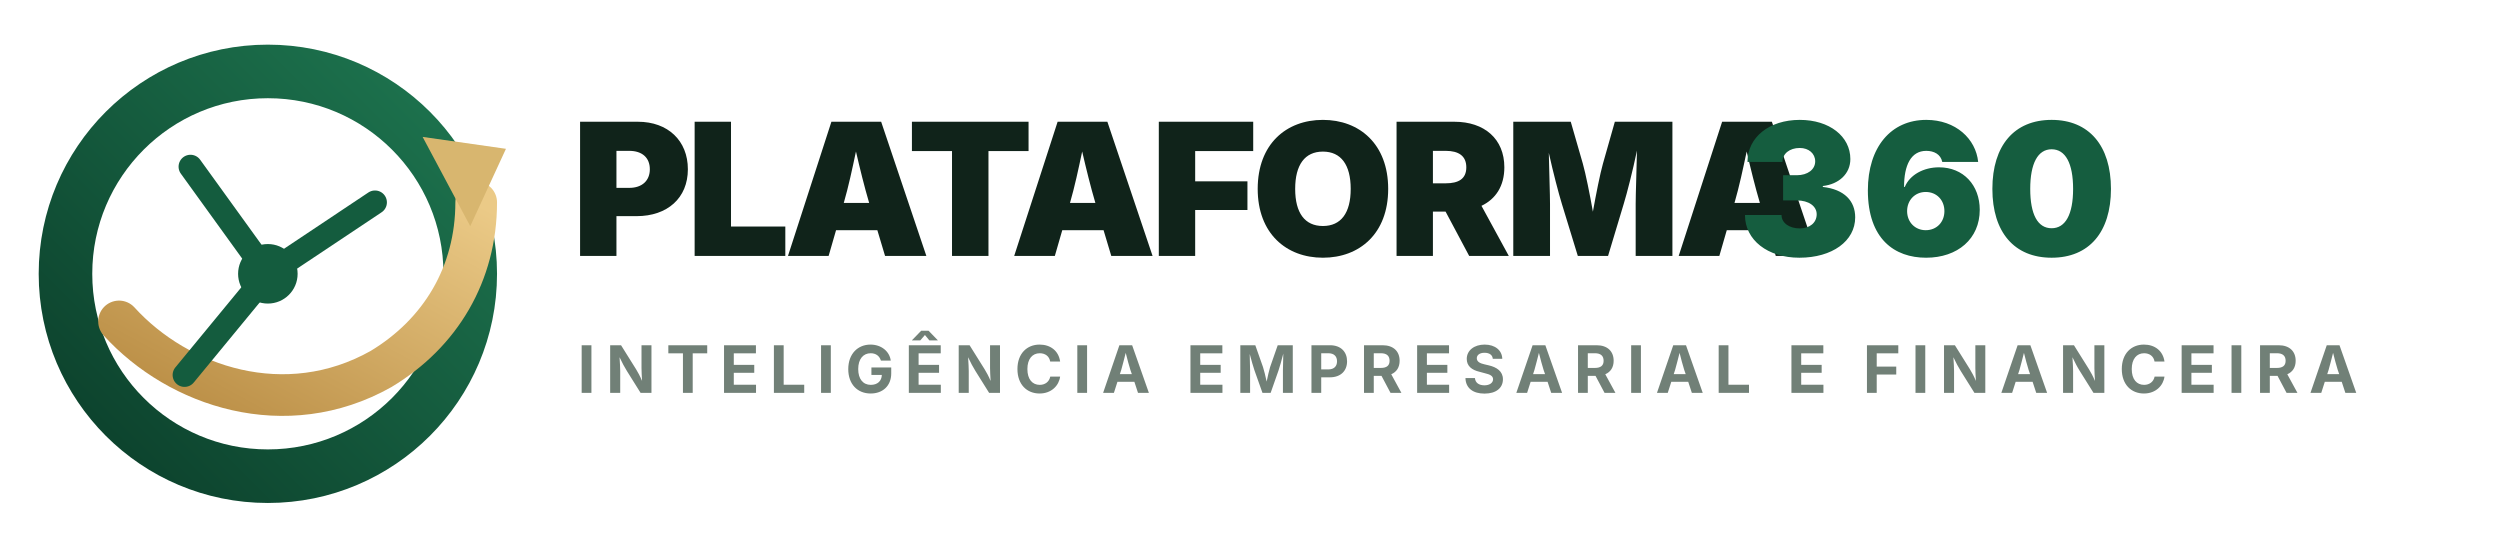
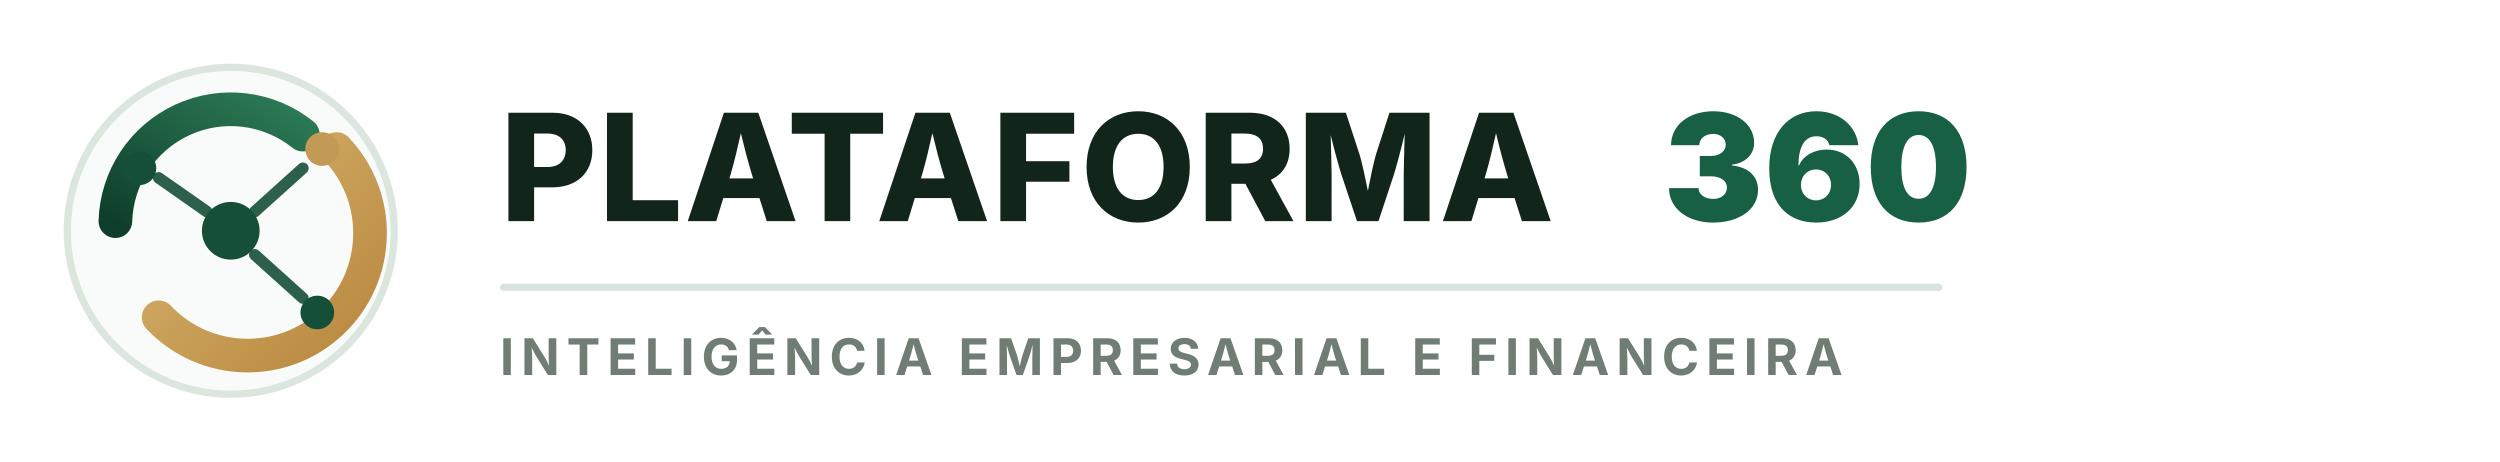
- <svg xmlns="http://www.w3.org/2000/svg" viewBox="0 0 420 92" role="img" aria-labelledby="t d">
+ <svg xmlns="http://www.w3.org/2000/svg" viewBox="0 0 520 96" role="img" aria-labelledby="title desc">
  <defs>
-     <linearGradient id="g1" x1="0" y1="1" x2="1" y2="0">
-       <stop offset="0" stop-color="#0b3e2a" />
-       <stop offset="1" stop-color="#1e7650" />
+     <linearGradient id="ring" x1="0" y1="1" x2="1" y2="0">
+       <stop offset="0" stop-color="#0f3f2c" />
+       <stop offset="1" stop-color="#2c7a55" />
    </linearGradient>
-     <linearGradient id="g2" x1="0" y1="1" x2="1" y2="0">
-       <stop offset="0" stop-color="#b88b42" />
-       <stop offset="1" stop-color="#ebca87" />
+     <linearGradient id="accent" x1="0" y1="0" x2="1" y2="1">
+       <stop offset="0" stop-color="#d7b56f" />
+       <stop offset="1" stop-color="#b9873e" />
    </linearGradient>
  </defs>
-   <g transform="translate(3 4)">
-     <circle cx="42" cy="42" r="34" fill="none" stroke="url(#g1)" stroke-width="9" />
-     <path d="M17 50C27 61 45 67 61 58C71 52 77 42 77 30" fill="none" stroke="url(#g2)" stroke-width="7" stroke-linecap="round" />
-     <path d="M68 19L82 21L76 34Z" fill="#d8b66f" />
-     <circle cx="42" cy="42" r="5" fill="#145c3e" />
-     <path d="M42 42L60 30M42 42L29 24M42 42L28 59" stroke="#145c3e" stroke-width="4" stroke-linecap="round" />
+   <g transform="translate(4 4)">
+     <circle cx="44" cy="44" r="34" fill="#f8fbf9" stroke="#dbe6df" stroke-width="1.5" />
+     <path d="M20 42a24 24 0 0 1 39-18" fill="none" stroke="url(#ring)" stroke-width="7" stroke-linecap="round" />
+     <path d="M66 27a24 24 0 0 1-37 35" fill="none" stroke="url(#accent)" stroke-width="7" stroke-linecap="round" />
+     <circle cx="44" cy="44" r="6" fill="#164f37" />
+     <circle cx="25" cy="31" r="3.5" fill="#164f37" />
+     <circle cx="63" cy="27" r="3.5" fill="#c39a55" />
+     <circle cx="62" cy="61" r="3.5" fill="#164f37" />
+     <path d="M29 33L39 40M49 40L59 31M49 49L59 58" stroke="#164f37" stroke-width="2.4" stroke-linecap="round" opacity=".9" />
  </g>
-   <g transform="translate(96 8)">
-     <text x="0" y="35" font-family="Inter,Segoe UI,Arial,sans-serif" font-size="31" font-weight="850" letter-spacing="-1.1" fill="#10231a">PLATAFORMA</text>
-     <text x="196" y="35" font-family="Inter,Segoe UI,Arial,sans-serif" font-size="31" font-weight="900" fill="#155d3f">360</text>
-     <text x="1" y="58" font-family="Inter,Segoe UI,Arial,sans-serif" font-size="11" font-weight="700" letter-spacing="1.7" fill="#718077">INTELIGÊNCIA EMPRESARIAL E FINANCEIRA</text>
+   <g transform="translate(104 17)">
+     <text x="0" y="29" font-family="Inter,Segoe UI,Arial,sans-serif" font-size="31" font-weight="800" letter-spacing=".3" fill="#12251b">PLATAFORMA</text>
+     <text x="242" y="29" font-family="Inter,Segoe UI,Arial,sans-serif" font-size="31" font-weight="900" letter-spacing=".2" fill="#176044">360</text>
+     <rect x="0" y="42" width="300" height="1.5" rx=".75" fill="#d9e3dd" />
+     <text x="0" y="61" font-family="Inter,Segoe UI,Arial,sans-serif" font-size="10.5" font-weight="700" letter-spacing="1.45" fill="#6f7d75">INTELIGÊNCIA EMPRESARIAL E FINANCEIRA</text>
  </g>
</svg>
